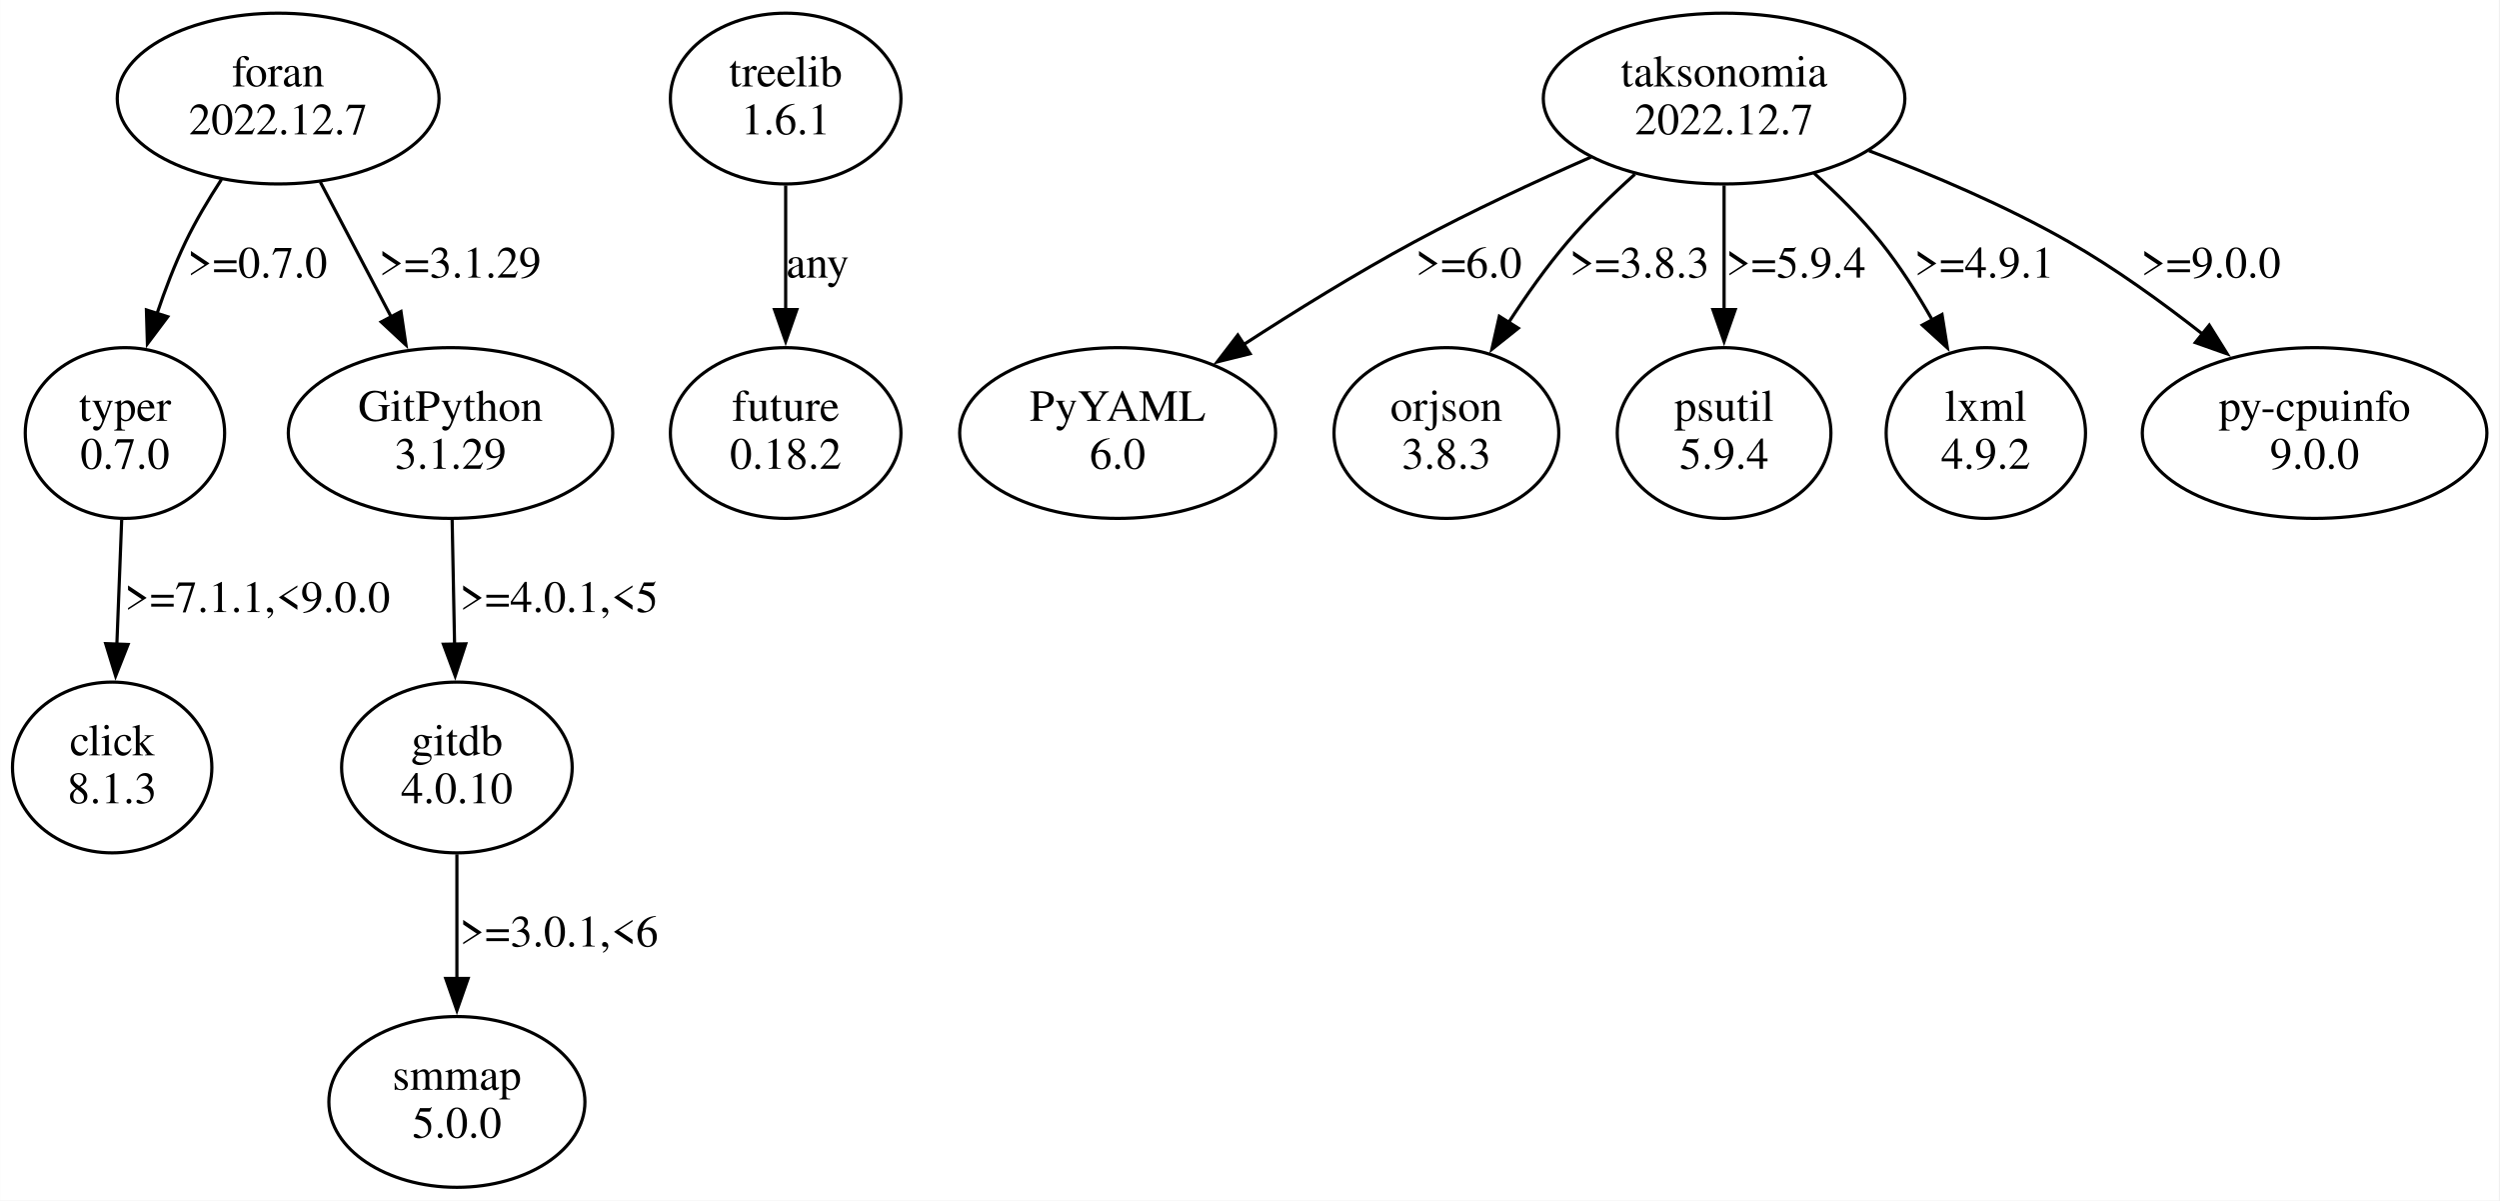
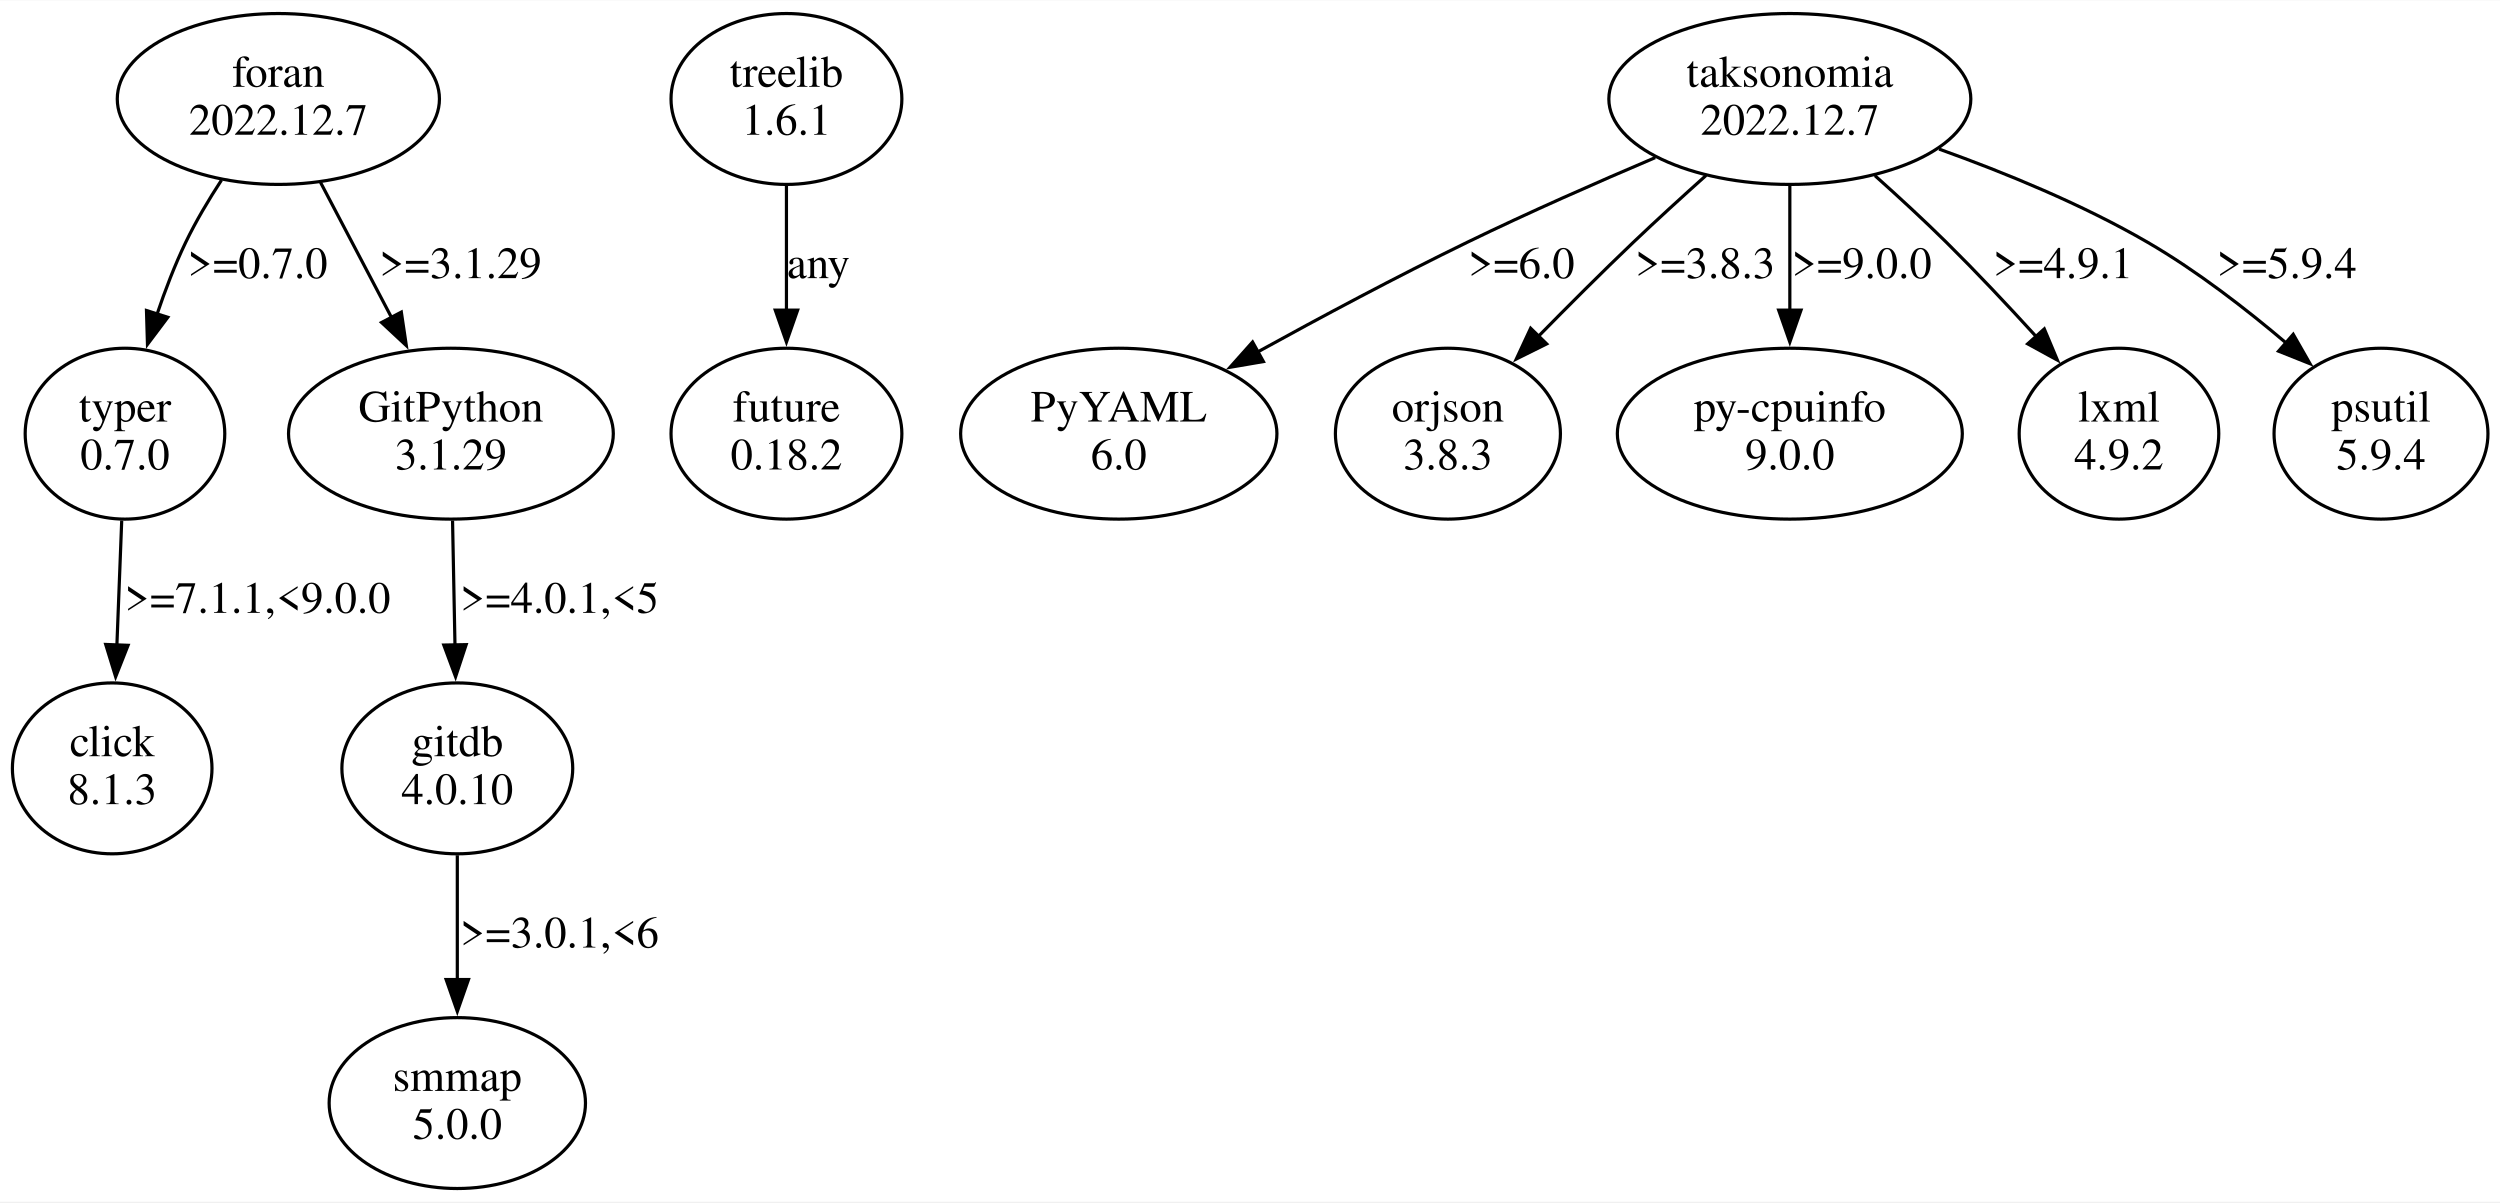
- <svg xmlns="http://www.w3.org/2000/svg" width="783pt" height="376pt" viewBox="0.00 0.00 782.85 375.96">
+ <svg xmlns="http://www.w3.org/2000/svg" width="782pt" height="376pt" viewBox="0.00 0.00 782.35 375.96">
  <g id="graph0" class="graph" transform="scale(1 1) rotate(0) translate(4 371.96)">
-     <polygon fill="white" stroke="none" points="-4,4 -4,-371.96 778.85,-371.96 778.85,4 -4,4" />
+     <polygon fill="white" stroke="none" points="-4,4 -4,-371.96 778.35,-371.96 778.35,4 -4,4" />
    <g id="node1" class="node">
      <ellipse fill="none" stroke="black" cx="35.11" cy="-236.35" rx="31.23" ry="26.74" />
      <text text-anchor="middle" x="35.11" y="-240.15" font-family="Times,serif" font-size="14.00">typer</text>
      <text text-anchor="middle" x="35.11" y="-225.15" font-family="Times,serif" font-size="14.00">0.7.0</text>
    </g>
    <g id="node2" class="node">
      <ellipse fill="none" stroke="black" cx="31.11" cy="-131.61" rx="31.23" ry="26.74" />
      <text text-anchor="middle" x="31.11" y="-135.41" font-family="Times,serif" font-size="14.00">click</text>
      <text text-anchor="middle" x="31.11" y="-120.41" font-family="Times,serif" font-size="14.00">8.1.3</text>
    </g>
    <g id="edge1" class="edge">
      <path fill="none" stroke="black" d="M34.09,-209.16C33.63,-197.32 33.08,-183.12 32.58,-170.18" />
      <polygon fill="black" stroke="black" points="36.08,-170.12 32.19,-160.27 29.08,-170.39 36.08,-170.12" />
      <text text-anchor="middle" x="76.61" y="-180.28" font-family="Times,serif" font-size="14.00">&gt;=7.1.1,&lt;9.0.0</text>
    </g>
    <g id="node3" class="node">
      <ellipse fill="none" stroke="black" cx="242.11" cy="-341.09" rx="36.12" ry="26.74" />
      <text text-anchor="middle" x="242.11" y="-344.89" font-family="Times,serif" font-size="14.00">treelib</text>
      <text text-anchor="middle" x="242.11" y="-329.89" font-family="Times,serif" font-size="14.00">1.6.1</text>
    </g>
    <g id="node4" class="node">
      <ellipse fill="none" stroke="black" cx="242.11" cy="-236.35" rx="36.12" ry="26.74" />
      <text text-anchor="middle" x="242.11" y="-240.15" font-family="Times,serif" font-size="14.00">future</text>
      <text text-anchor="middle" x="242.11" y="-225.15" font-family="Times,serif" font-size="14.00">0.18.2</text>
    </g>
    <g id="edge2" class="edge">
      <path fill="none" stroke="black" d="M242.11,-313.9C242.11,-302.06 242.11,-287.86 242.11,-274.92" />
      <polygon fill="black" stroke="black" points="245.61,-275.01 242.11,-265.01 238.61,-275.01 245.61,-275.01" />
      <text text-anchor="middle" x="252.11" y="-285.02" font-family="Times,serif" font-size="14.00">any</text>
    </g>
    <g id="node5" class="node">
-       <ellipse fill="none" stroke="black" cx="536.11" cy="-341.09" rx="56.64" ry="26.74" />
-       <text text-anchor="middle" x="536.11" y="-344.89" font-family="Times,serif" font-size="14.00">taksonomia</text>
-       <text text-anchor="middle" x="536.11" y="-329.89" font-family="Times,serif" font-size="14.00">2022.12.7</text>
+       <ellipse fill="none" stroke="black" cx="556.11" cy="-341.09" rx="56.64" ry="26.74" />
+       <text text-anchor="middle" x="556.11" y="-344.89" font-family="Times,serif" font-size="14.00">taksonomia</text>
+       <text text-anchor="middle" x="556.11" y="-329.89" font-family="Times,serif" font-size="14.00">2022.12.7</text>
    </g>
    <g id="node6" class="node">
      <ellipse fill="none" stroke="black" cx="346.11" cy="-236.35" rx="49.49" ry="26.74" />
      <text text-anchor="middle" x="346.11" y="-240.15" font-family="Times,serif" font-size="14.00">PyYAML</text>
      <text text-anchor="middle" x="346.11" y="-225.15" font-family="Times,serif" font-size="14.00">6.0</text>
    </g>
    <g id="edge3" class="edge">
-       <path fill="none" stroke="black" d="M494.43,-322.77C477.06,-315.15 456.84,-305.78 439.11,-296.22 420.98,-286.44 401.62,-274.45 385.28,-263.85" />
-       <polygon fill="black" stroke="black" points="387.6,-261.19 377.31,-258.63 383.76,-267.04 387.6,-261.19" />
-       <text text-anchor="middle" x="456.11" y="-285.02" font-family="Times,serif" font-size="14.00">&gt;=6.0</text>
+       <path fill="none" stroke="black" d="M513.98,-322.74C495.72,-314.98 474.2,-305.5 455.11,-296.22 433.21,-285.57 409.35,-272.82 389.55,-261.91" />
+       <polygon fill="black" stroke="black" points="391.37,-258.92 380.93,-257.13 387.98,-265.04 391.37,-258.92" />
+       <text text-anchor="middle" x="472.11" y="-285.02" font-family="Times,serif" font-size="14.00">&gt;=6.0</text>
    </g>
    <g id="node7" class="node">
      <ellipse fill="none" stroke="black" cx="449.11" cy="-236.35" rx="35.21" ry="26.74" />
      <text text-anchor="middle" x="449.11" y="-240.15" font-family="Times,serif" font-size="14.00">orjson</text>
      <text text-anchor="middle" x="449.11" y="-225.15" font-family="Times,serif" font-size="14.00">3.8.3</text>
    </g>
    <g id="edge4" class="edge">
-       <path fill="none" stroke="black" d="M508.17,-317.4C500.94,-310.92 493.42,-303.6 487.11,-296.22 480.53,-288.51 474.2,-279.58 468.66,-271.03" />
-       <polygon fill="black" stroke="black" points="471.63,-269.18 463.36,-262.57 465.7,-272.9 471.63,-269.18" />
-       <text text-anchor="middle" x="509.61" y="-285.02" font-family="Times,serif" font-size="14.00">&gt;=3.8.3</text>
+       <path fill="none" stroke="black" d="M529.9,-317.17C522.45,-310.5 514.39,-303.15 507.11,-296.22 497.23,-286.8 486.69,-276.25 477.33,-266.72" />
+       <polygon fill="black" stroke="black" points="480.01,-264.45 470.52,-259.73 475,-269.34 480.01,-264.45" />
+       <text text-anchor="middle" x="529.61" y="-285.02" font-family="Times,serif" font-size="14.00">&gt;=3.8.3</text>
    </g>
    <g id="node8" class="node">
-       <ellipse fill="none" stroke="black" cx="536.11" cy="-236.35" rx="33.47" ry="26.74" />
-       <text text-anchor="middle" x="536.11" y="-240.15" font-family="Times,serif" font-size="14.00">psutil</text>
-       <text text-anchor="middle" x="536.11" y="-225.15" font-family="Times,serif" font-size="14.00">5.9.4</text>
+       <ellipse fill="none" stroke="black" cx="556.11" cy="-236.35" rx="53.98" ry="26.74" />
+       <text text-anchor="middle" x="556.11" y="-240.15" font-family="Times,serif" font-size="14.00">py-cpuinfo</text>
+       <text text-anchor="middle" x="556.11" y="-225.15" font-family="Times,serif" font-size="14.00">9.0.0</text>
    </g>
    <g id="edge5" class="edge">
-       <path fill="none" stroke="black" d="M536.11,-313.9C536.11,-302.06 536.11,-287.86 536.11,-274.92" />
-       <polygon fill="black" stroke="black" points="539.61,-275.01 536.11,-265.01 532.61,-275.01 539.61,-275.01" />
-       <text text-anchor="middle" x="558.61" y="-285.02" font-family="Times,serif" font-size="14.00">&gt;=5.9.4</text>
+       <path fill="none" stroke="black" d="M556.11,-313.9C556.11,-302.06 556.11,-287.86 556.11,-274.92" />
+       <polygon fill="black" stroke="black" points="559.61,-275.01 556.11,-265.01 552.61,-275.01 559.61,-275.01" />
+       <text text-anchor="middle" x="578.61" y="-285.02" font-family="Times,serif" font-size="14.00">&gt;=9.0.0</text>
    </g>
    <g id="node9" class="node">
-       <ellipse fill="none" stroke="black" cx="618.11" cy="-236.35" rx="31.23" ry="26.74" />
-       <text text-anchor="middle" x="618.11" y="-240.15" font-family="Times,serif" font-size="14.00">lxml</text>
-       <text text-anchor="middle" x="618.11" y="-225.15" font-family="Times,serif" font-size="14.00">4.9.2</text>
+       <ellipse fill="none" stroke="black" cx="659.11" cy="-236.35" rx="31.23" ry="26.74" />
+       <text text-anchor="middle" x="659.11" y="-240.15" font-family="Times,serif" font-size="14.00">lxml</text>
+       <text text-anchor="middle" x="659.11" y="-225.15" font-family="Times,serif" font-size="14.00">4.9.2</text>
    </g>
    <g id="edge6" class="edge">
-       <path fill="none" stroke="black" d="M564.37,-317.65C571.6,-311.17 579.04,-303.79 585.11,-296.22 591.1,-288.75 596.63,-280.04 601.39,-271.65" />
-       <polygon fill="black" stroke="black" points="604.38,-273.48 606.06,-263.02 598.22,-270.15 604.38,-273.48" />
-       <text text-anchor="middle" x="617.61" y="-285.02" font-family="Times,serif" font-size="14.00">&gt;=4.9.1</text>
+       <path fill="none" stroke="black" d="M582.74,-317.1C590.12,-310.51 598.05,-303.2 605.11,-296.22 614.55,-286.89 624.48,-276.31 633.22,-266.72" />
+       <polygon fill="black" stroke="black" points="635.74,-269.14 639.84,-259.37 630.54,-264.46 635.74,-269.14" />
+       <text text-anchor="middle" x="641.61" y="-285.02" font-family="Times,serif" font-size="14.00">&gt;=4.9.1</text>
    </g>
    <g id="node10" class="node">
-       <ellipse fill="none" stroke="black" cx="721.11" cy="-236.35" rx="53.98" ry="26.74" />
-       <text text-anchor="middle" x="721.11" y="-240.15" font-family="Times,serif" font-size="14.00">py-cpuinfo</text>
-       <text text-anchor="middle" x="721.11" y="-225.15" font-family="Times,serif" font-size="14.00">9.0.0</text>
+       <ellipse fill="none" stroke="black" cx="741.11" cy="-236.35" rx="33.47" ry="26.74" />
+       <text text-anchor="middle" x="741.11" y="-240.15" font-family="Times,serif" font-size="14.00">psutil</text>
+       <text text-anchor="middle" x="741.11" y="-225.15" font-family="Times,serif" font-size="14.00">5.9.4</text>
    </g>
    <g id="edge7" class="edge">
-       <path fill="none" stroke="black" d="M581.51,-324.74C601.3,-317.27 624.43,-307.47 644.11,-296.22 658.57,-287.95 673.36,-277.28 686.06,-267.3" />
-       <polygon fill="black" stroke="black" points="688.12,-270.13 693.73,-261.14 683.74,-264.67 688.12,-270.13" />
-       <text text-anchor="middle" x="688.61" y="-285.02" font-family="Times,serif" font-size="14.00">&gt;=9.0.0</text>
+       <path fill="none" stroke="black" d="M602.81,-325.41C623.49,-318 647.7,-308.07 668.11,-296.22 683.44,-287.32 698.94,-275.34 711.68,-264.51" />
+       <polygon fill="black" stroke="black" points="713.64,-267.45 718.89,-258.25 709.05,-262.17 713.64,-267.45" />
+       <text text-anchor="middle" x="711.61" y="-285.02" font-family="Times,serif" font-size="14.00">&gt;=5.9.4</text>
    </g>
    <g id="node11" class="node">
      <ellipse fill="none" stroke="black" cx="83.11" cy="-341.09" rx="50.41" ry="26.74" />
      <text text-anchor="middle" x="83.11" y="-344.89" font-family="Times,serif" font-size="14.00">foran</text>
      <text text-anchor="middle" x="83.11" y="-329.89" font-family="Times,serif" font-size="14.00">2022.12.7</text>
    </g>
-     <g id="edge8" class="edge">
+     <g id="edge9" class="edge">
      <path fill="none" stroke="black" d="M65.33,-315.73C61.3,-309.56 57.28,-302.8 54.11,-296.22 50.7,-289.13 47.69,-281.28 45.13,-273.68" />
      <polygon fill="black" stroke="black" points="48.51,-272.77 42.15,-264.3 41.84,-274.89 48.51,-272.77" />
      <text text-anchor="middle" x="76.61" y="-285.02" font-family="Times,serif" font-size="14.00">&gt;=0.7.0</text>
    </g>
    <g id="node12" class="node">
      <ellipse fill="none" stroke="black" cx="137.11" cy="-236.35" rx="50.82" ry="26.74" />
      <text text-anchor="middle" x="137.11" y="-240.15" font-family="Times,serif" font-size="14.00">GitPython</text>
      <text text-anchor="middle" x="137.11" y="-225.15" font-family="Times,serif" font-size="14.00">3.1.29</text>
    </g>
-     <g id="edge9" class="edge">
+     <g id="edge8" class="edge">
      <path fill="none" stroke="black" d="M96.32,-314.96C103.06,-302.15 111.35,-286.36 118.7,-272.37" />
      <polygon fill="black" stroke="black" points="121.59,-274.4 123.15,-263.92 115.4,-271.14 121.59,-274.4" />
      <text text-anchor="middle" x="140.11" y="-285.02" font-family="Times,serif" font-size="14.00">&gt;=3.1.29</text>
    </g>
    <g id="node13" class="node">
      <ellipse fill="none" stroke="black" cx="139.11" cy="-131.61" rx="36.12" ry="26.74" />
      <text text-anchor="middle" x="139.11" y="-135.41" font-family="Times,serif" font-size="14.00">gitdb</text>
      <text text-anchor="middle" x="139.11" y="-120.41" font-family="Times,serif" font-size="14.00">4.0.10</text>
    </g>
    <g id="edge10" class="edge">
      <path fill="none" stroke="black" d="M137.62,-209.16C137.85,-197.32 138.13,-183.12 138.38,-170.18" />
      <polygon fill="black" stroke="black" points="141.88,-170.33 138.57,-160.27 134.88,-170.2 141.88,-170.33" />
      <text text-anchor="middle" x="171.11" y="-180.28" font-family="Times,serif" font-size="14.00">&gt;=4.0.1,&lt;5</text>
    </g>
    <g id="node14" class="node">
      <ellipse fill="none" stroke="black" cx="139.11" cy="-26.87" rx="40.11" ry="26.74" />
      <text text-anchor="middle" x="139.11" y="-30.67" font-family="Times,serif" font-size="14.00">smmap</text>
      <text text-anchor="middle" x="139.11" y="-15.67" font-family="Times,serif" font-size="14.00">5.0.0</text>
    </g>
    <g id="edge11" class="edge">
      <path fill="none" stroke="black" d="M139.11,-104.42C139.11,-92.58 139.11,-78.38 139.11,-65.44" />
      <polygon fill="black" stroke="black" points="142.61,-65.53 139.11,-55.53 135.61,-65.53 142.61,-65.53" />
      <text text-anchor="middle" x="171.11" y="-75.54" font-family="Times,serif" font-size="14.00">&gt;=3.0.1,&lt;6</text>
    </g>
  </g>
</svg>
